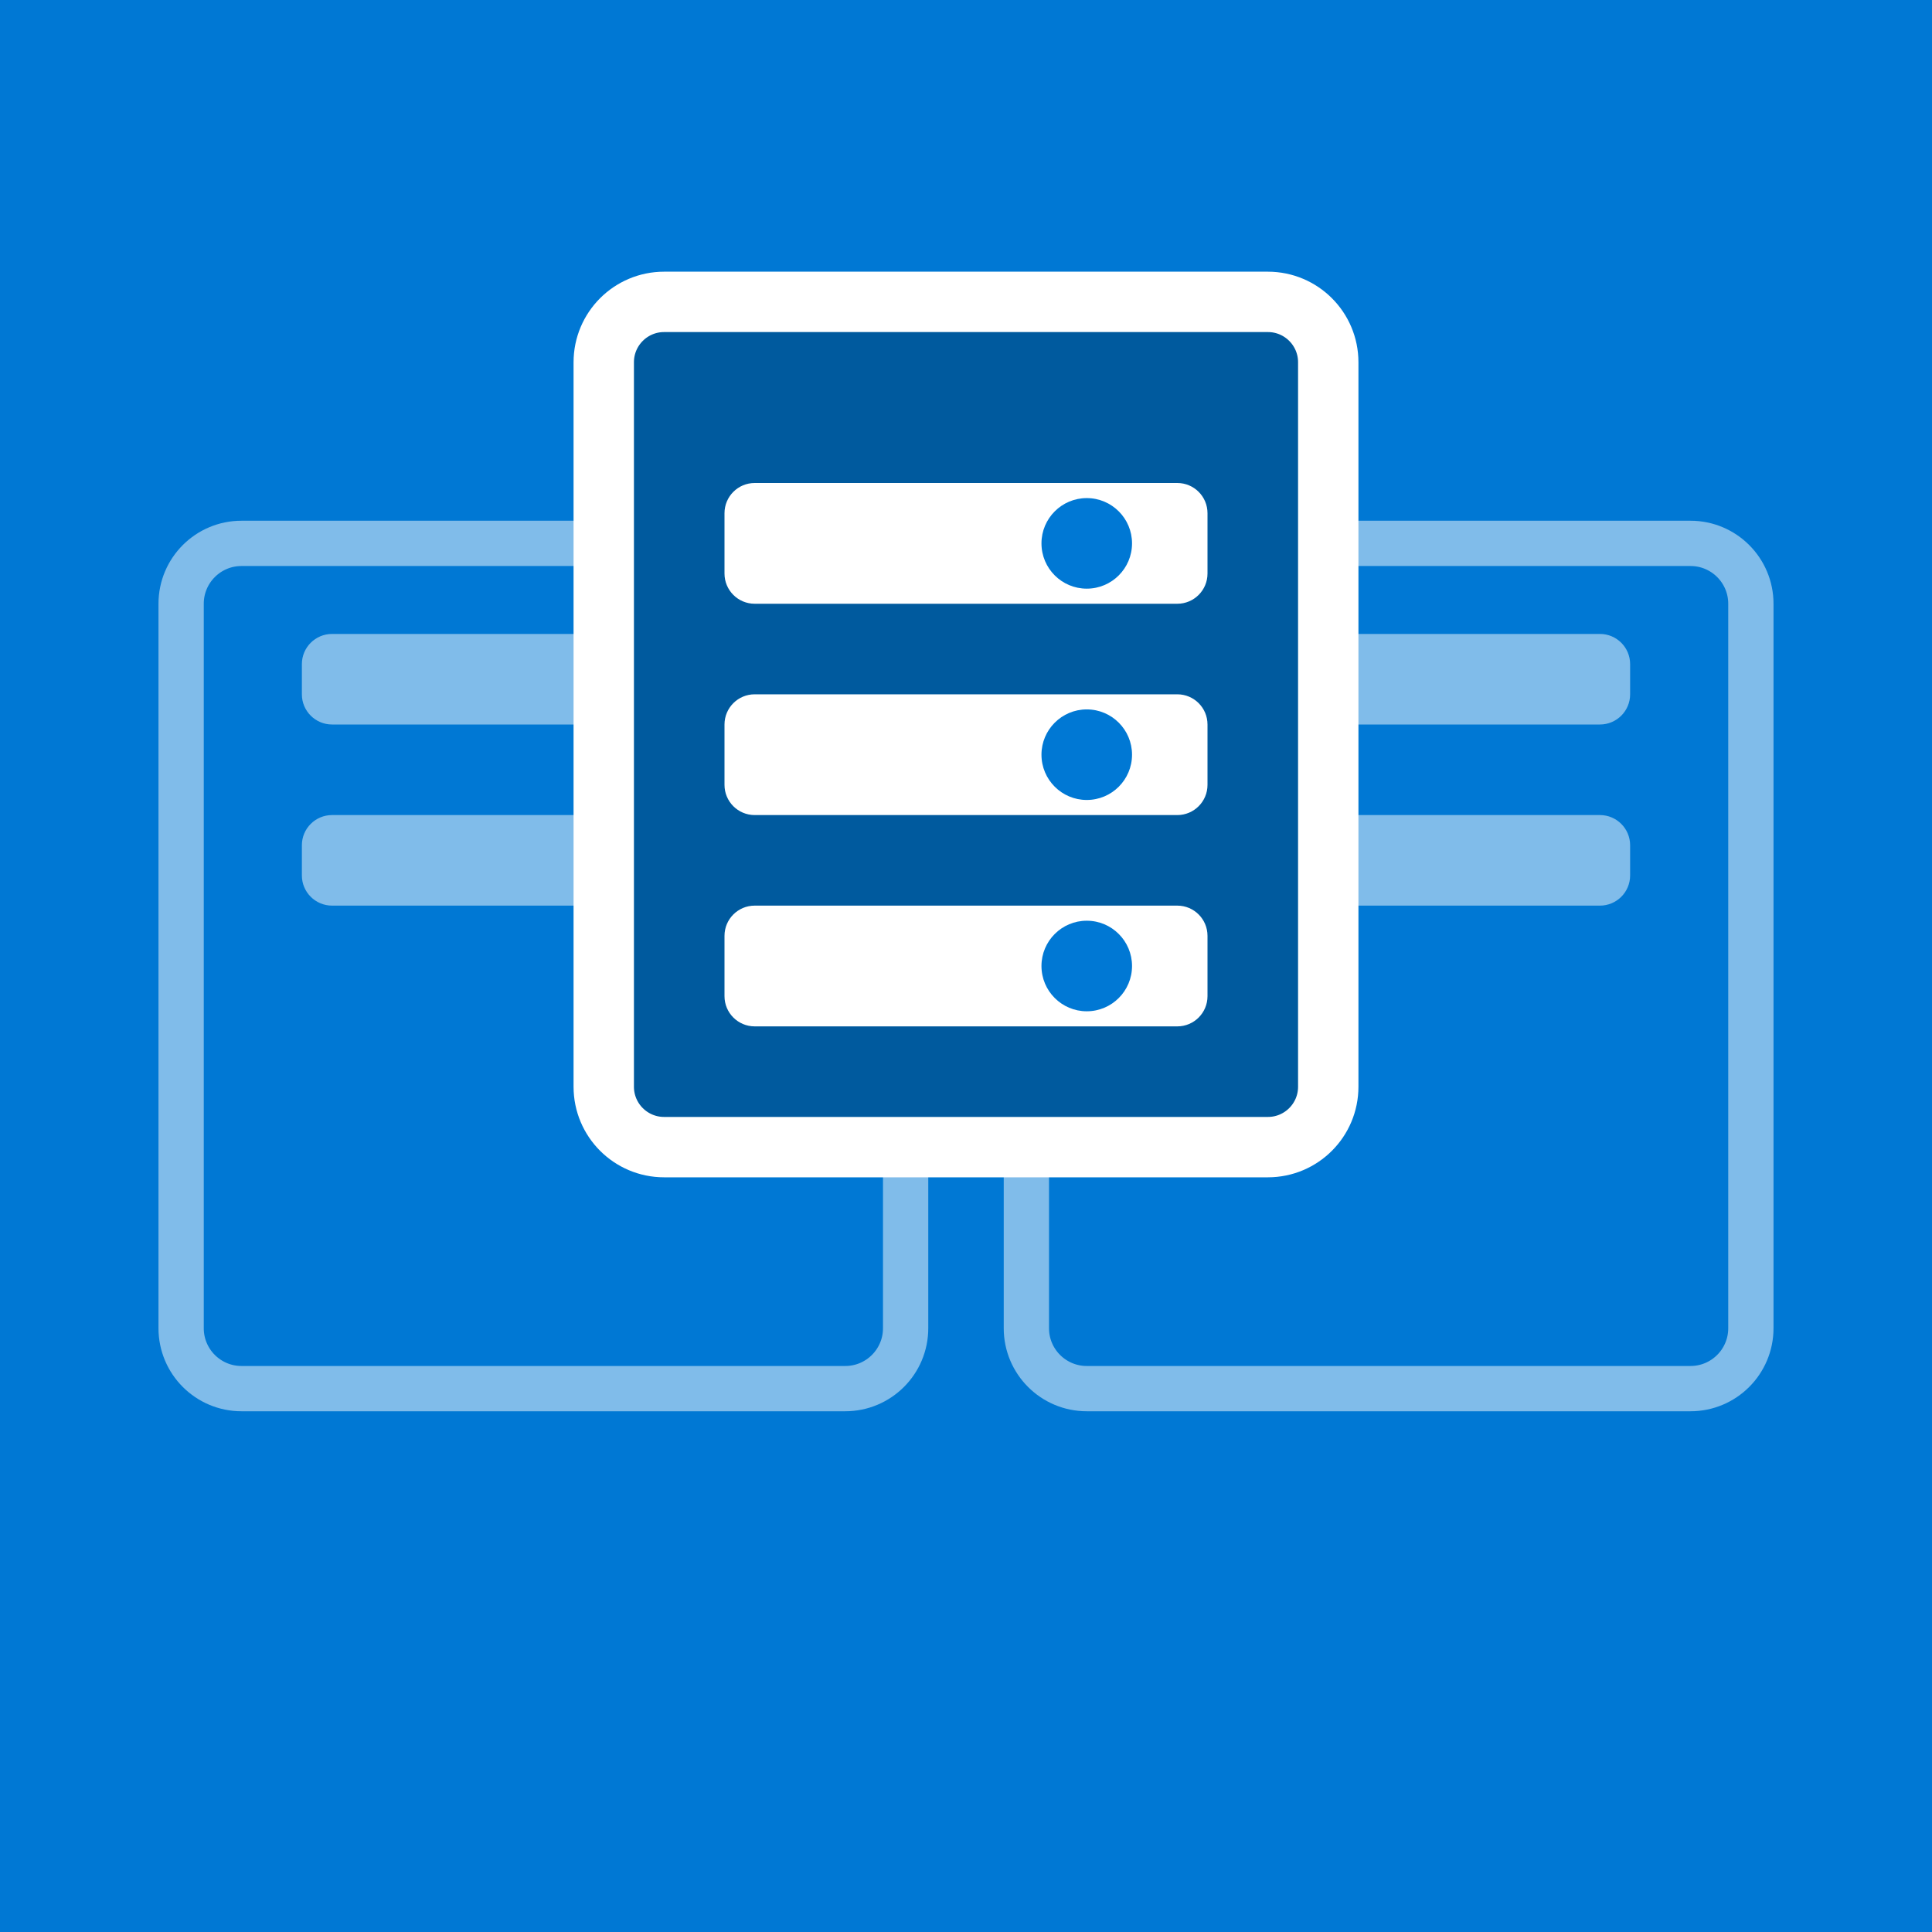
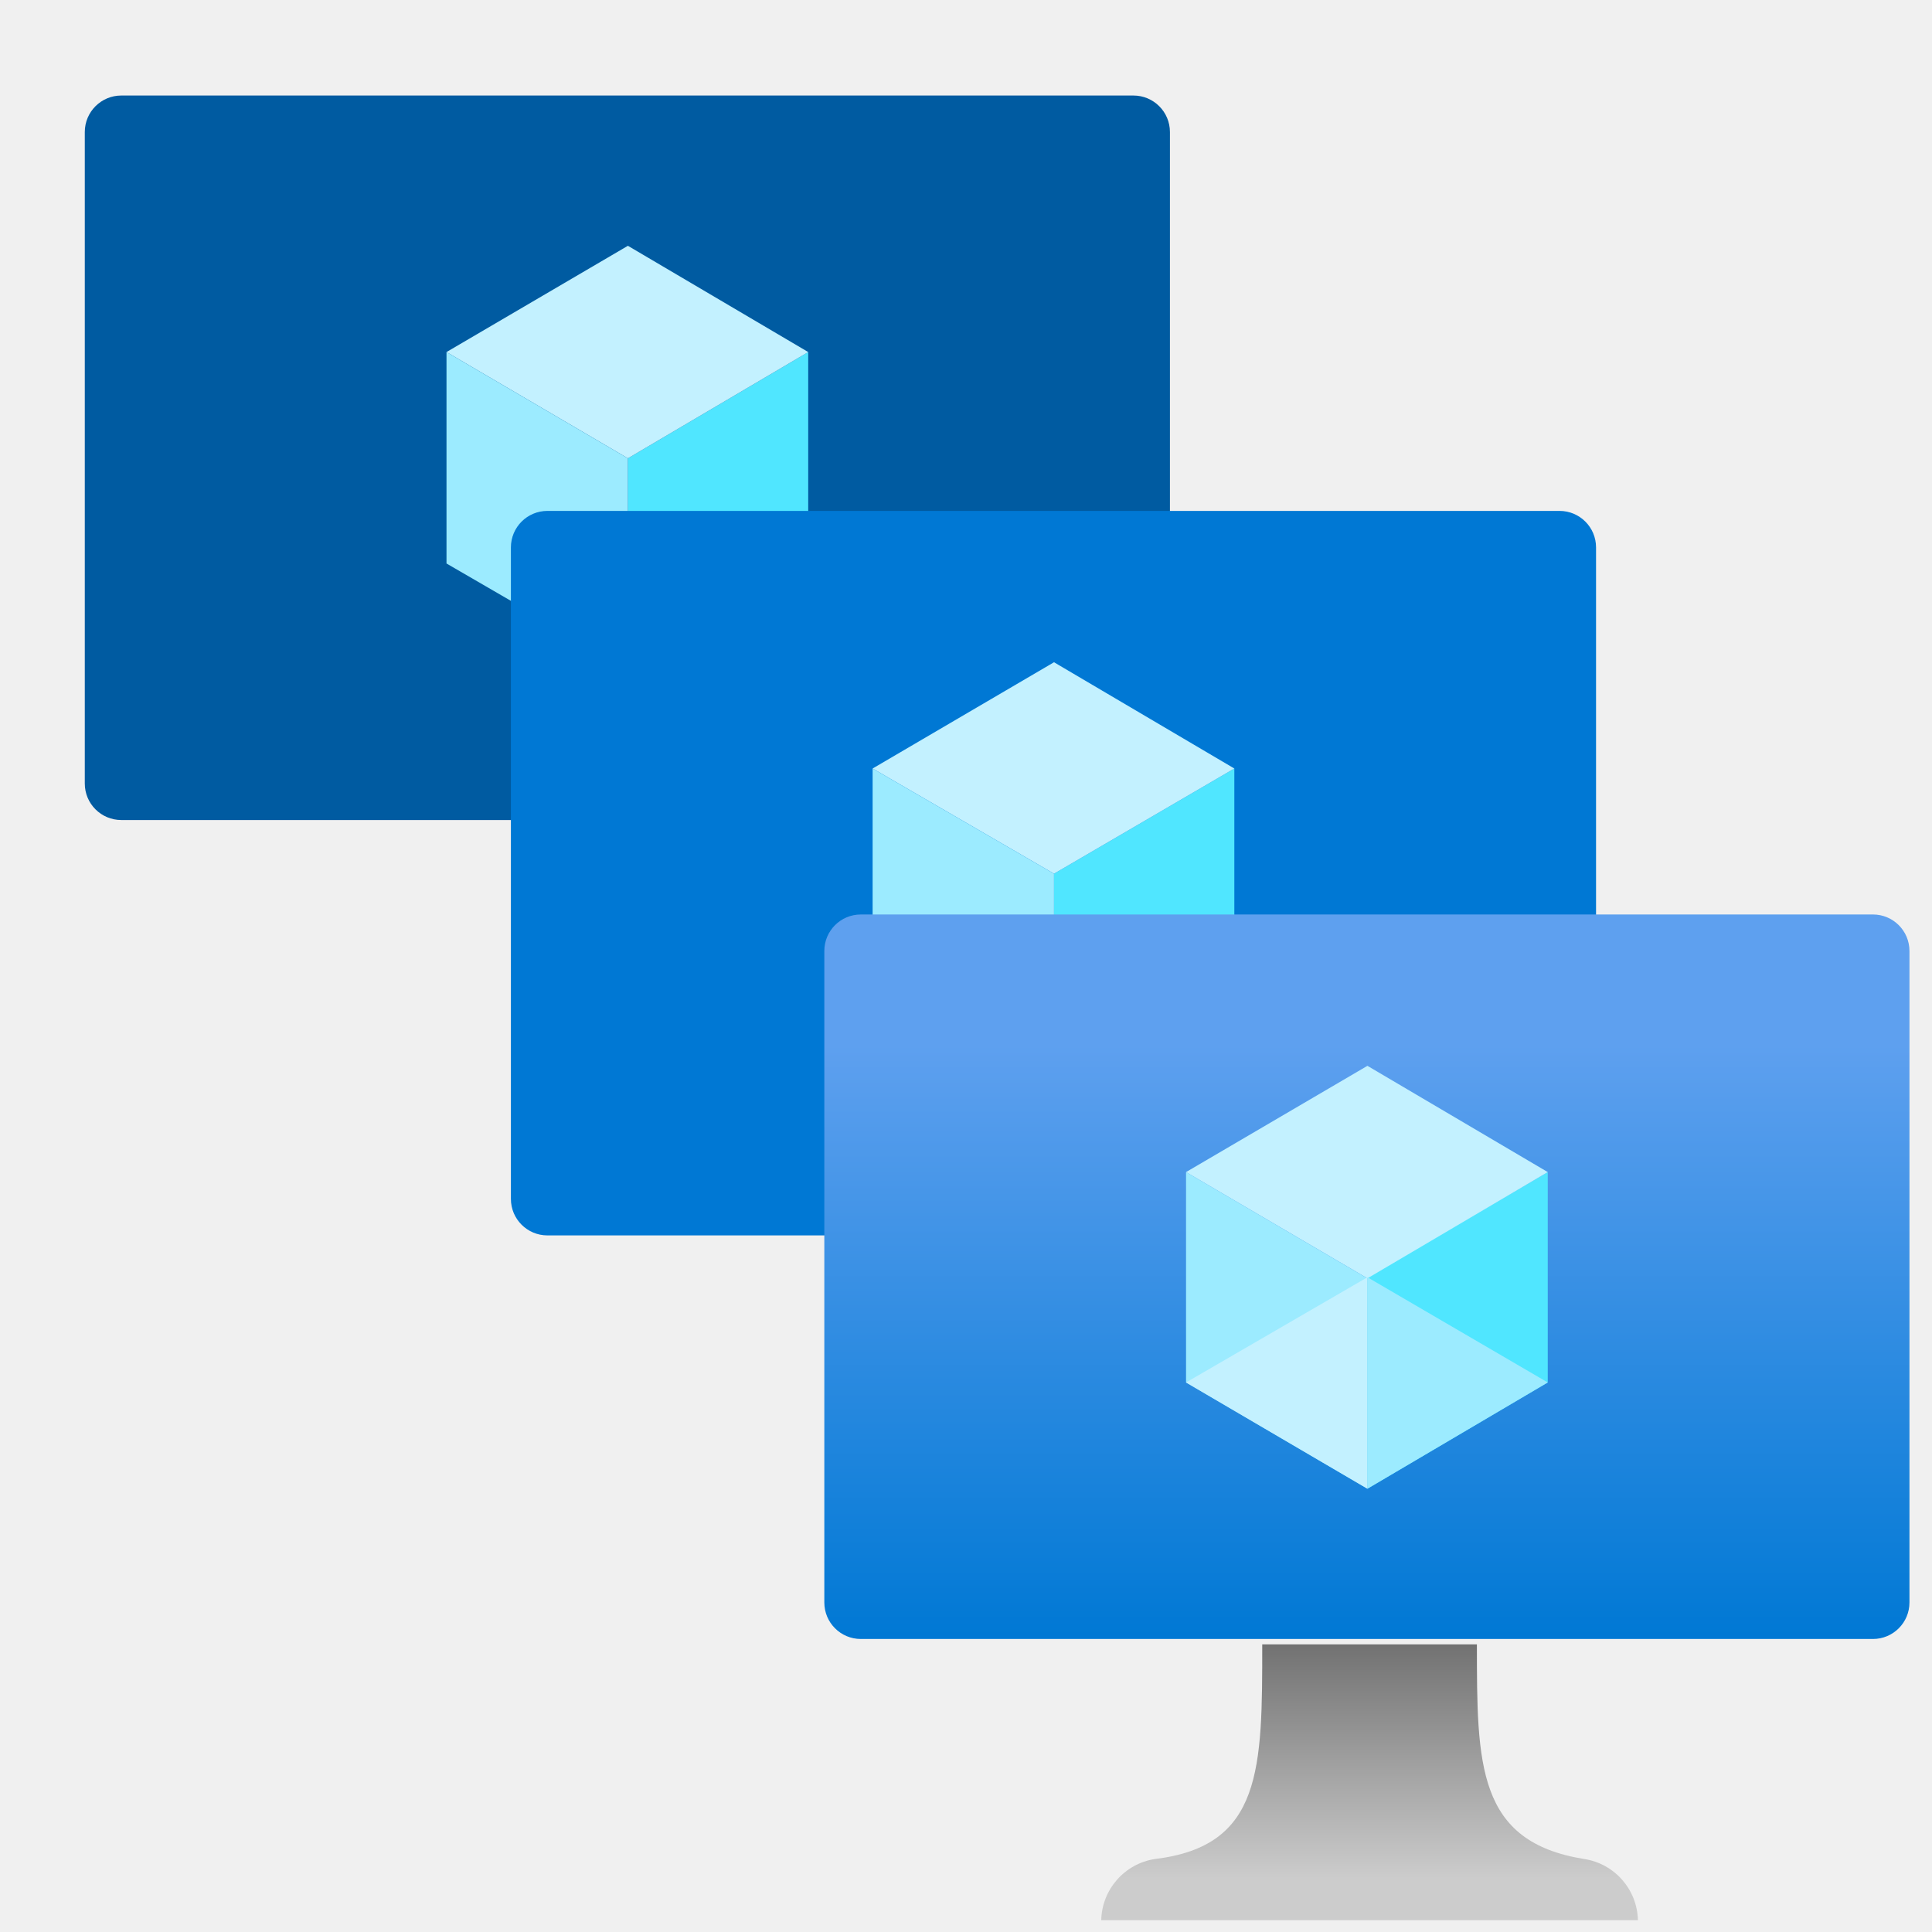
- <svg xmlns="http://www.w3.org/2000/svg" width="64" height="64" viewBox="0 0 64 64">
-   <rect width="64" height="64" fill="#0078D4" />
-   <rect x="6" y="18" width="24" height="28" rx="2" fill="none" stroke="white" stroke-width="1.5" opacity="0.5" />
-   <rect x="10" y="21" width="16" height="3" rx="1" fill="white" opacity="0.5" />
-   <rect x="10" y="27" width="16" height="3" rx="1" fill="white" opacity="0.5" />
-   <rect x="34" y="18" width="24" height="28" rx="2" fill="none" stroke="white" stroke-width="1.5" opacity="0.5" />
-   <rect x="38" y="21" width="16" height="3" rx="1" fill="white" opacity="0.5" />
-   <rect x="38" y="27" width="16" height="3" rx="1" fill="white" opacity="0.5" />
-   <rect x="20" y="10" width="24" height="28" rx="2" fill="#005A9E" stroke="white" stroke-width="2" />
-   <rect x="24" y="16" width="16" height="4" rx="1" fill="white" />
-   <rect x="24" y="23" width="16" height="4" rx="1" fill="white" />
-   <rect x="24" y="30" width="16" height="4" rx="1" fill="white" />
-   <circle cx="36" cy="18" r="1.5" fill="#0078D4" />
-   <circle cx="36" cy="25" r="1.5" fill="#0078D4" />
-   <circle cx="36" cy="32" r="1.5" fill="#0078D4" />
+ <svg xmlns="http://www.w3.org/2000/svg" id="a2157f88-f641-4f7d-abc7-f40ccf5cf69a" width="18" height="18" viewBox="0 0 18 18">
+   <defs>
+     <linearGradient id="b816c8ea-05a2-41fb-ba99-96d84599c9f4" x1="12.74" y1="15.28" x2="12.74" y2="8.52" gradientUnits="userSpaceOnUse">
+       <stop offset="0" stop-color="#0078d4" />
+       <stop offset="0.82" stop-color="#5ea0ef" />
+     </linearGradient>
+     <linearGradient id="ab373d88-41af-4fc3-b172-d4489f9107a0" x1="12.74" y1="17.89" x2="12.74" y2="15.28" gradientUnits="userSpaceOnUse">
+       <stop offset="0.15" stop-color="#ccc" />
+       <stop offset="1" stop-color="#707070" />
+     </linearGradient>
+   </defs>
+   <rect x="0.79" y="0.89" width="10.11" height="6.75" rx="0.34" fill="#005ba1" />
+   <polygon points="7.53 3.28 7.53 5.25 5.85 6.23 5.85 4.27 7.53 3.28" fill="#50e6ff" />
+   <polygon points="7.53 3.28 5.85 4.27 4.16 3.28 5.85 2.29 7.53 3.28" fill="#c3f1ff" />
+   <polygon points="5.85 4.27 5.85 6.23 4.16 5.25 4.16 3.28 5.85 4.27" fill="#9cebff" />
+   <rect x="4.76" y="4.76" width="10.11" height="6.75" rx="0.34" fill="#0078d4" />
+   <polygon points="11.5 7.16 11.5 9.12 9.82 10.11 9.82 8.14 11.5 7.16" fill="#50e6ff" />
+   <polygon points="11.5 7.16 9.82 8.14 8.13 7.16 9.82 6.17 11.5 7.16" fill="#c3f1ff" />
+   <polygon points="9.82 8.14 9.82 10.11 8.13 9.12 8.13 7.16 9.82 8.14" fill="#9cebff" />
+   <rect x="7.68" y="8.52" width="10.11" height="6.75" rx="0.34" fill="url(#b816c8ea-05a2-41fb-ba99-96d84599c9f4)" />
+   <polygon points="14.42 10.92 14.42 12.88 12.74 13.87 12.74 11.9 14.42 10.92" fill="#50e6ff" />
+   <polygon points="14.42 10.92 12.74 11.91 11.05 10.92 12.74 9.93 14.42 10.92" fill="#c3f1ff" />
+   <polygon points="12.74 11.91 12.74 13.87 11.05 12.88 11.05 10.92 12.74 11.91" fill="#9cebff" />
+   <polygon points="11.05 12.88 12.74 11.9 12.74 13.87 11.05 12.88" fill="#c3f1ff" />
+   <polygon points="14.42 12.88 12.74 11.9 12.74 13.87 14.42 12.88" fill="#9cebff" />
+   <path d="M14.76,17.32c-1-.16-1-.88-1-2h-2c0,1.16,0,1.88-1,2a.59.59,0,0,0-.5.57h5A.59.59,0,0,0,14.76,17.32Z" fill="url(#ab373d88-41af-4fc3-b172-d4489f9107a0)" />
</svg>
